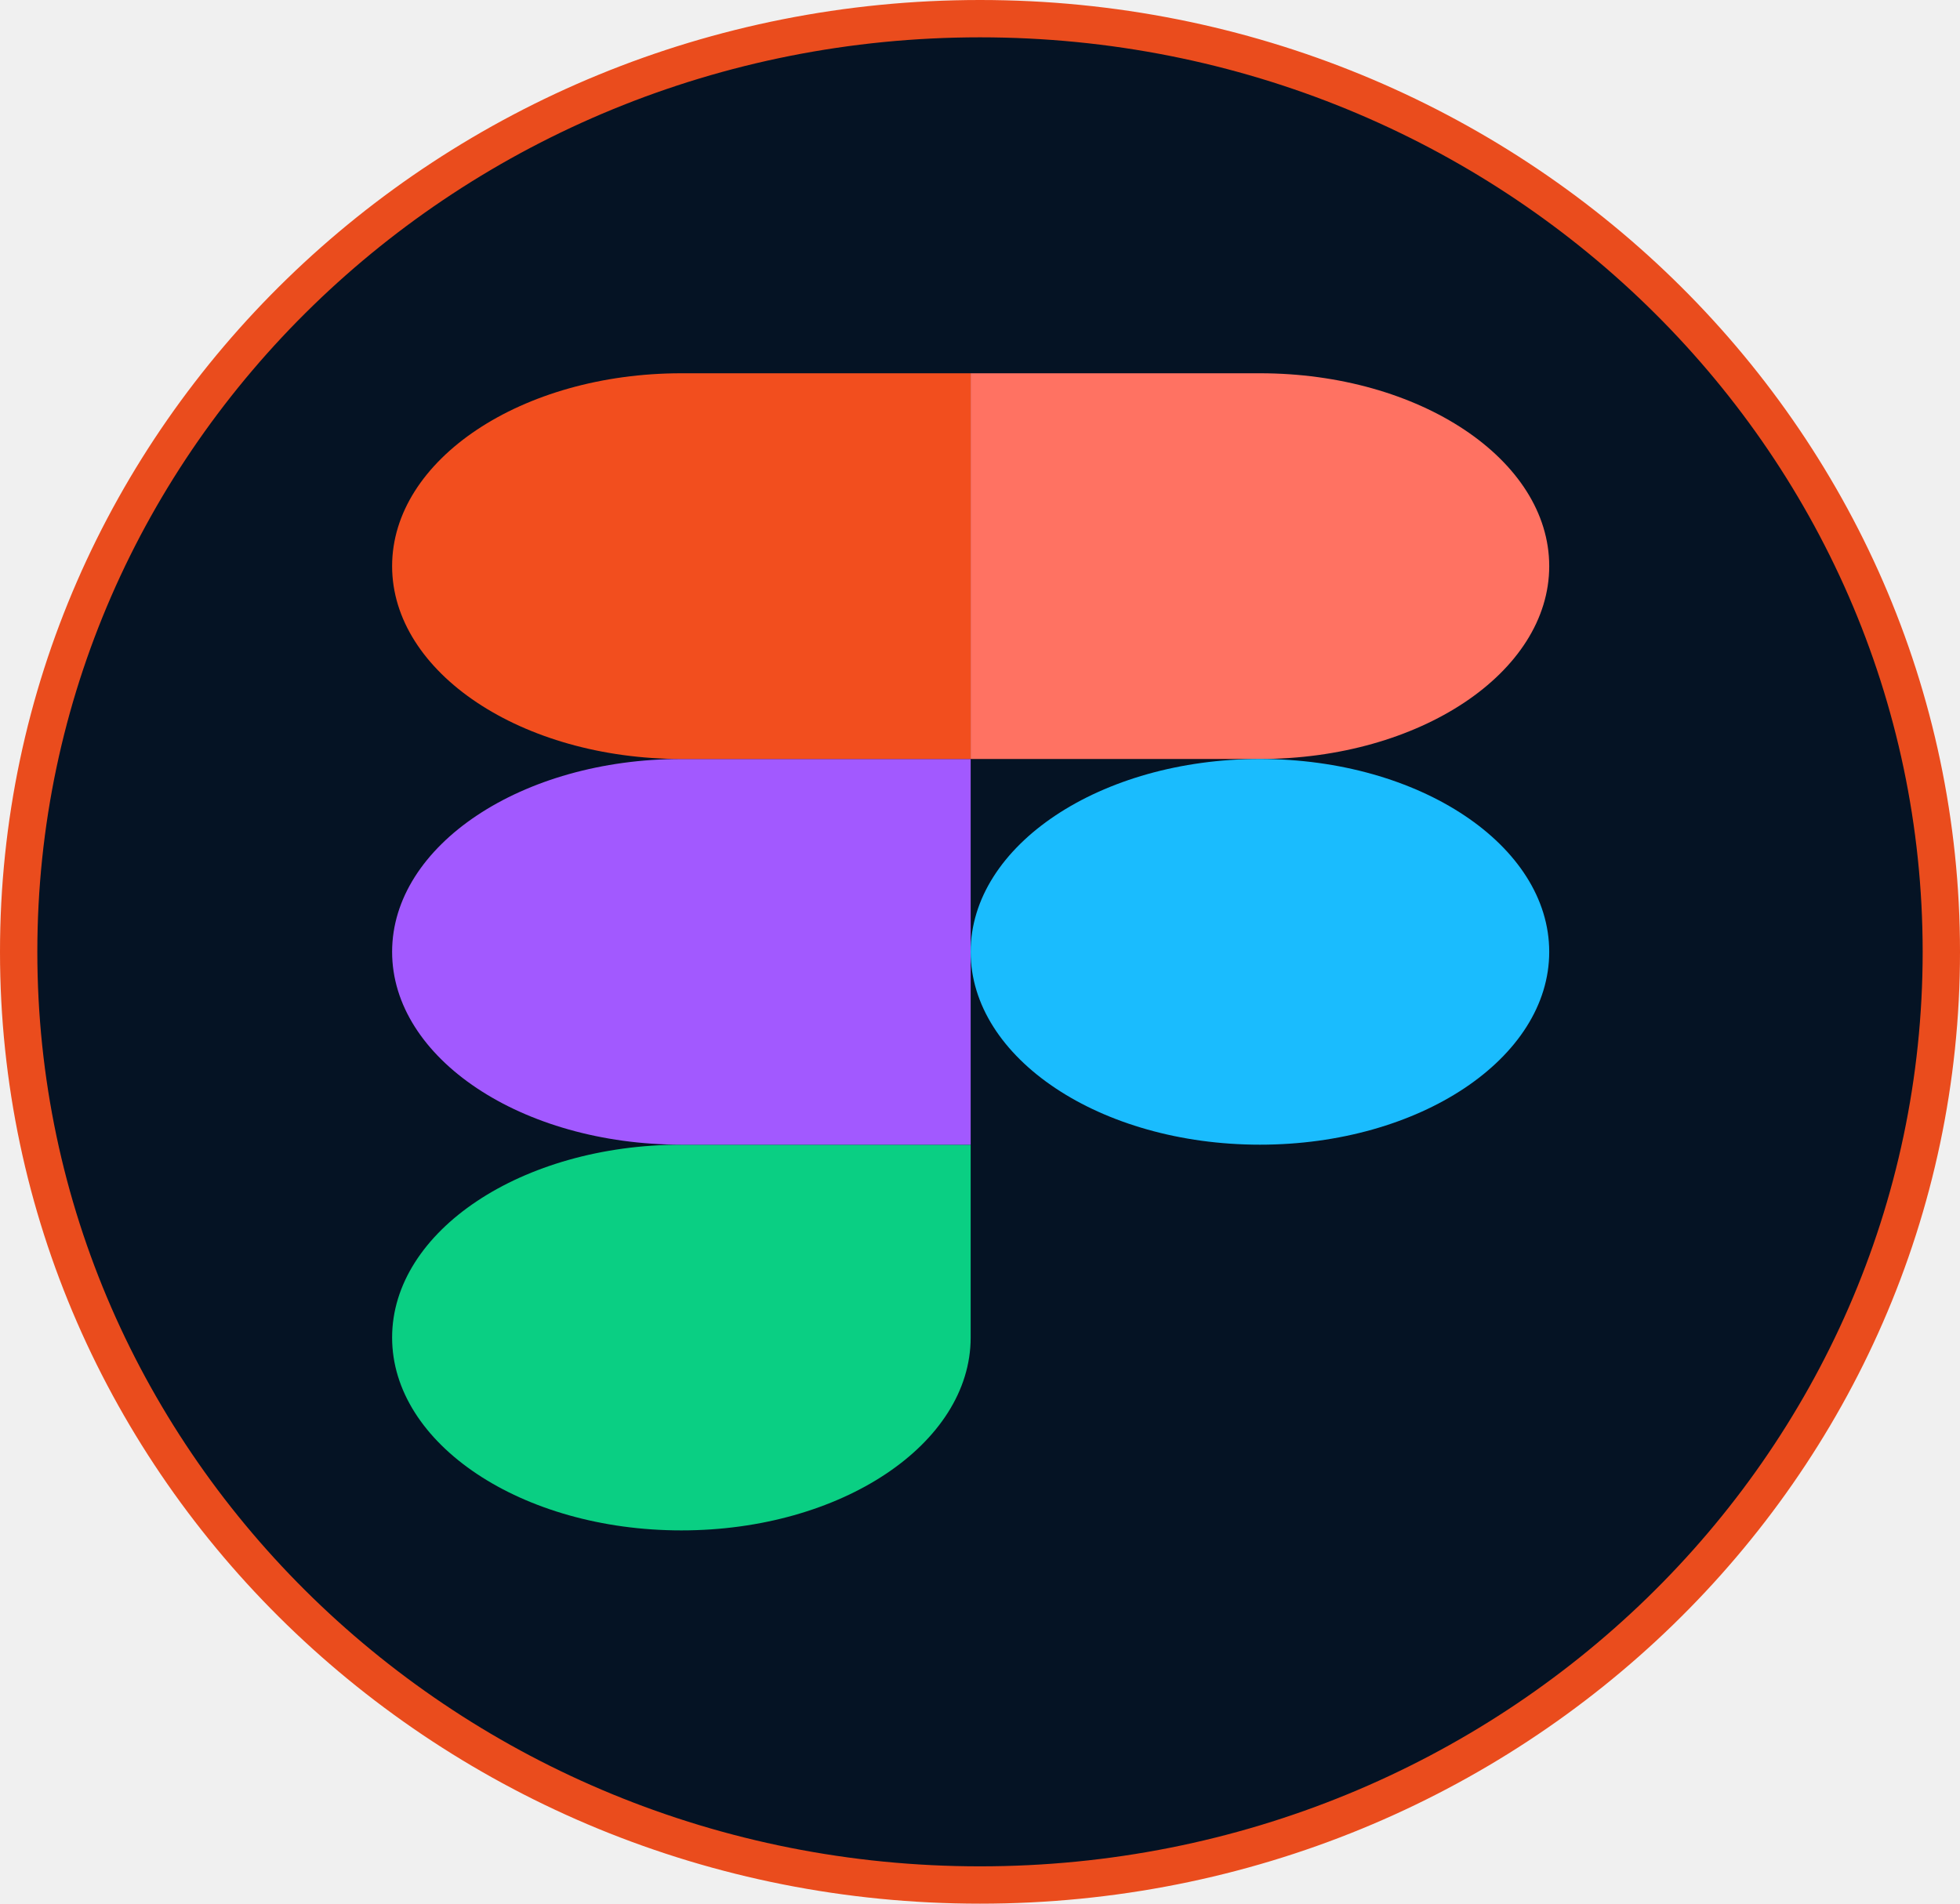
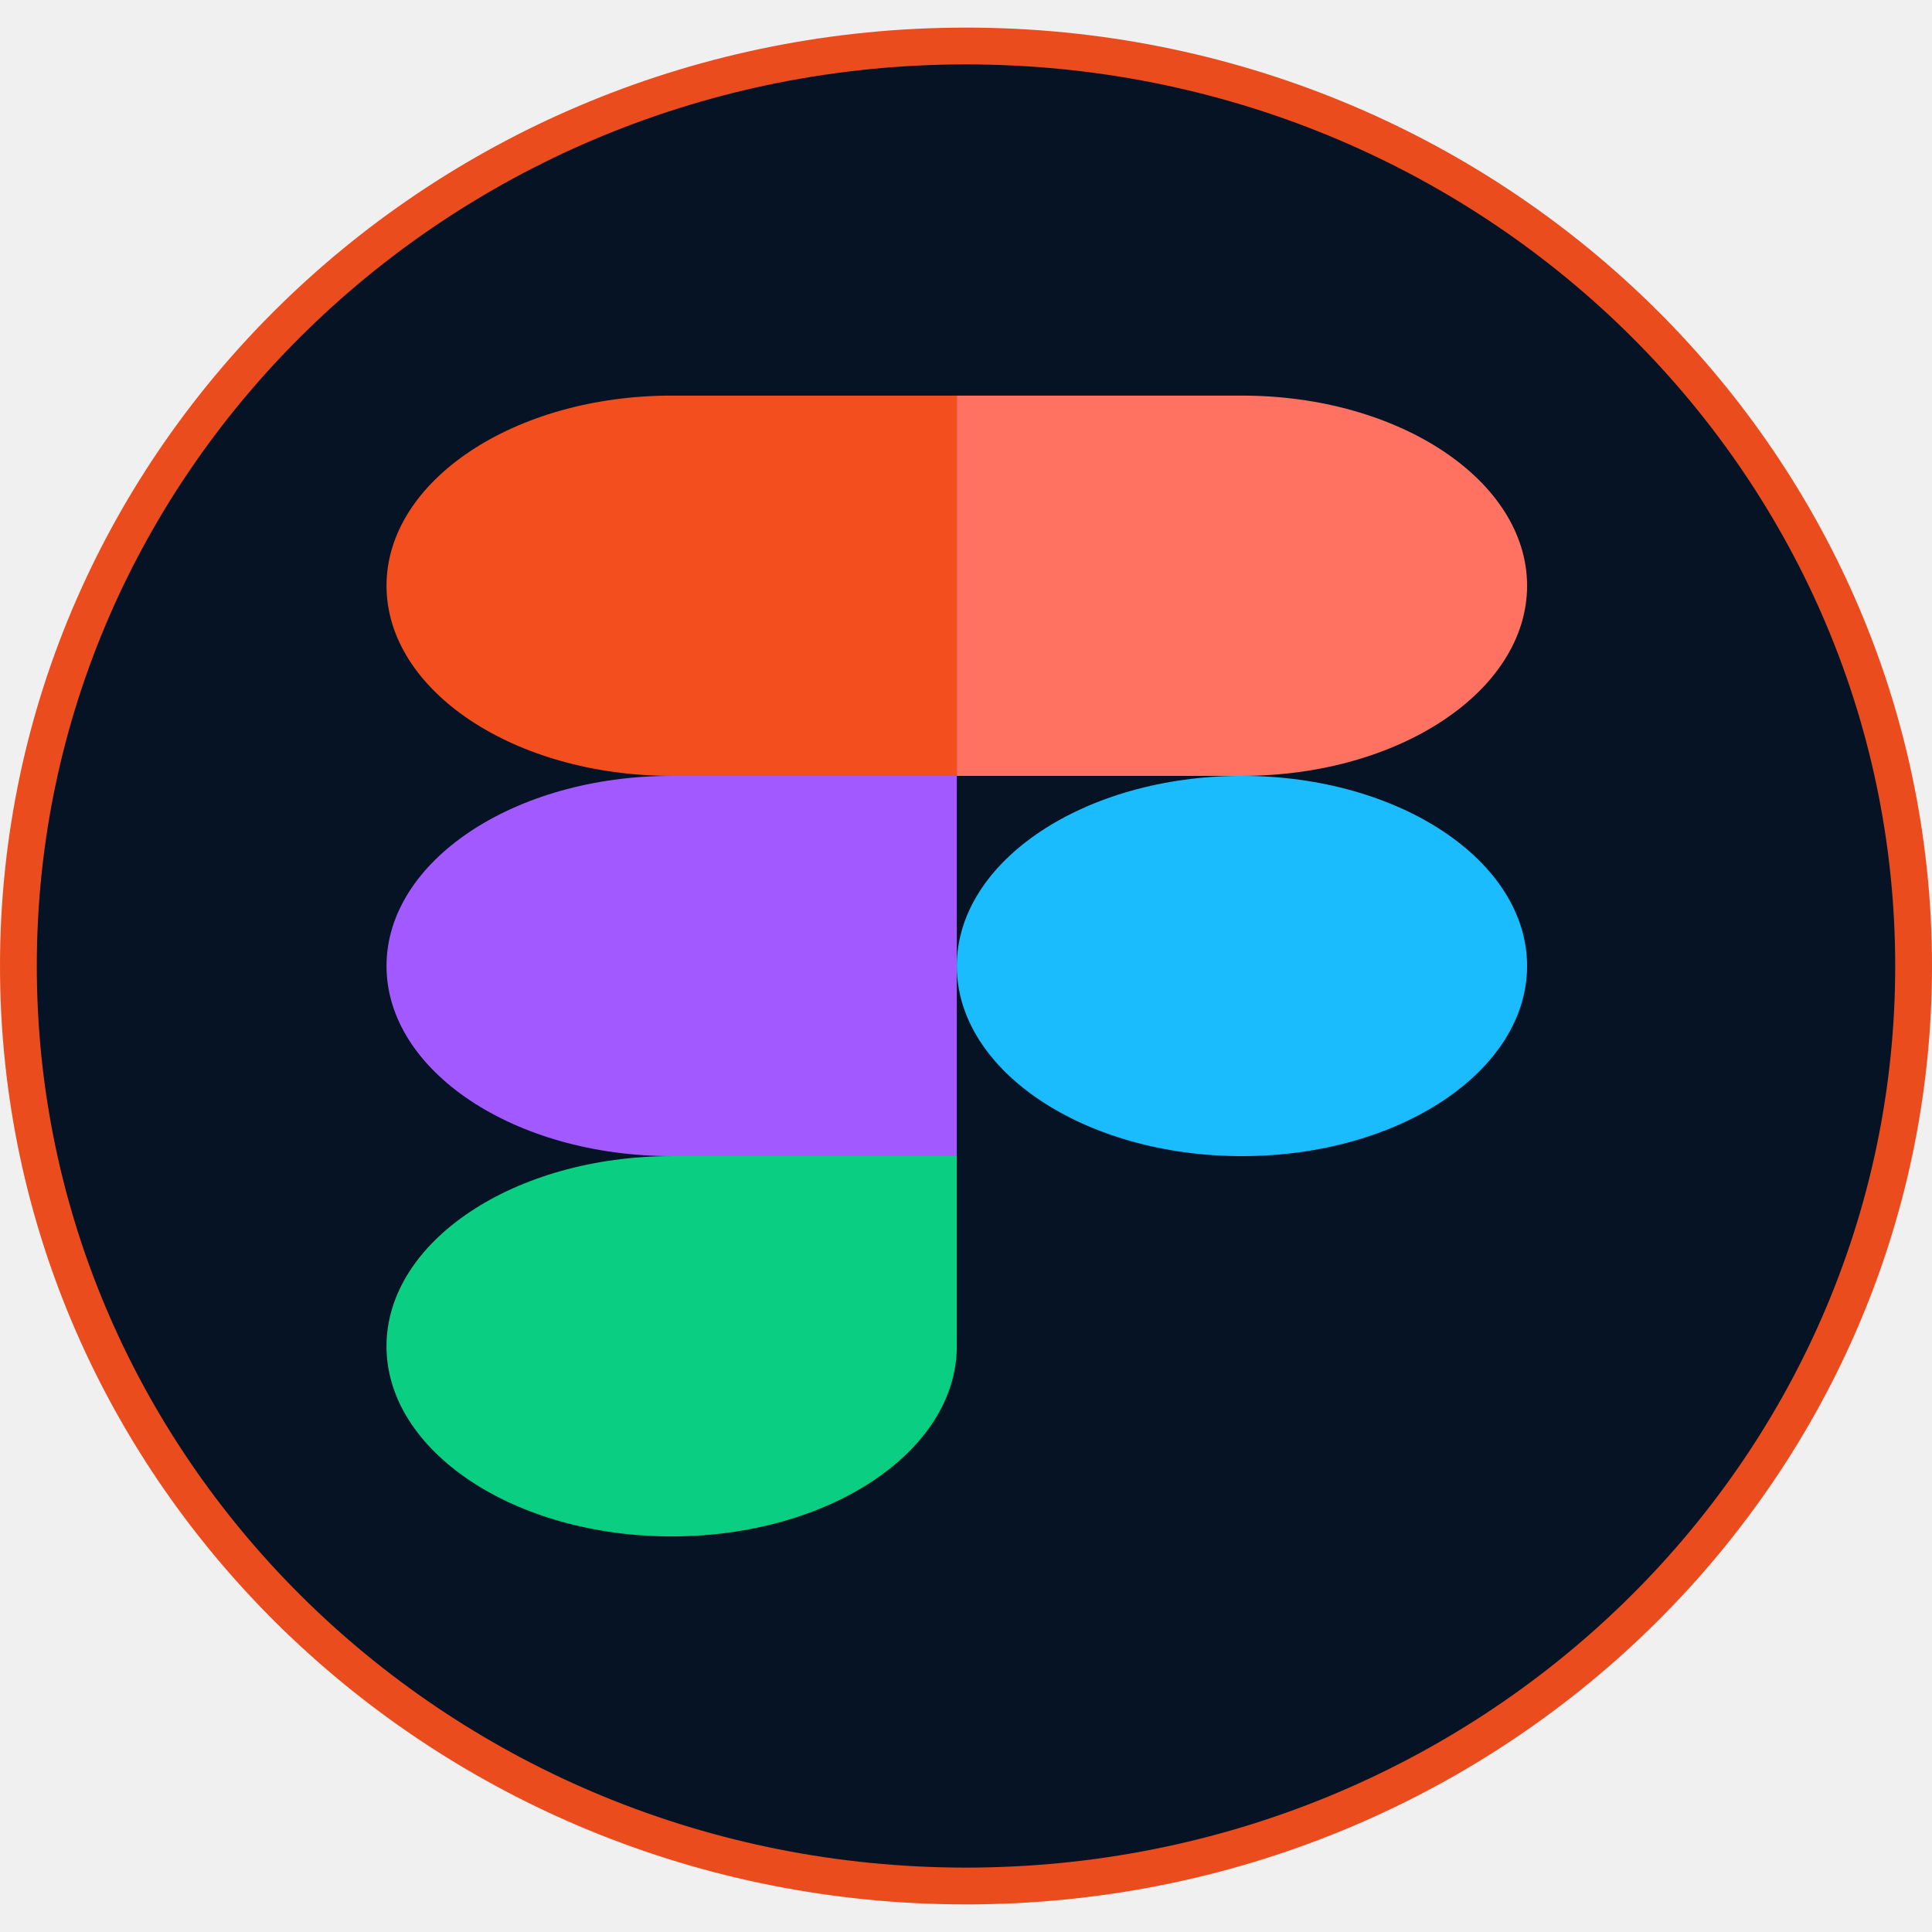
- <svg xmlns="http://www.w3.org/2000/svg" width="105" height="102" viewBox="0 0 105 102" fill="none">
+ <svg xmlns="http://www.w3.org/2000/svg" width="70" height="70" viewBox="0 0 105 102" fill="none">
  <path d="M104 51C104 78.587 80.97 101 52.5 101C24.03 101 1 78.587 1 51C1 23.413 24.03 1 52.5 1C80.97 1 104 23.413 104 51Z" fill="#051324" stroke="#EA4C1D" stroke-width="2" />
  <g clip-path="url(#clip0_34_120)">
    <path d="M36.503 82C45.057 82 52 77.371 52 71.667V61.333H36.503C27.949 61.333 21.006 65.963 21.006 71.667C21.006 77.371 27.949 82 36.503 82Z" fill="#0ACF83" />
    <path d="M21.006 51C21.006 45.296 27.949 40.667 36.503 40.667H52V61.333H36.503C27.949 61.333 21.006 56.704 21.006 51Z" fill="#A259FF" />
    <path d="M21.006 30.333C21.006 24.629 27.949 20 36.503 20H52V40.667H36.503C27.949 40.667 21.006 36.037 21.006 30.333Z" fill="#F24E1E" />
    <path d="M52 20H67.497C76.051 20 82.994 24.629 82.994 30.333C82.994 36.037 76.051 40.667 67.497 40.667H52V20Z" fill="#FF7262" />
    <path d="M82.994 51C82.994 56.704 76.051 61.333 67.497 61.333C58.943 61.333 52 56.704 52 51C52 45.296 58.943 40.667 67.497 40.667C76.051 40.667 82.994 45.296 82.994 51Z" fill="#1ABCFE" />
  </g>
  <defs>
    <clipPath id="clip0_34_120">
      <rect width="62" height="62" fill="white" transform="translate(21 20)" />
    </clipPath>
  </defs>
</svg>
